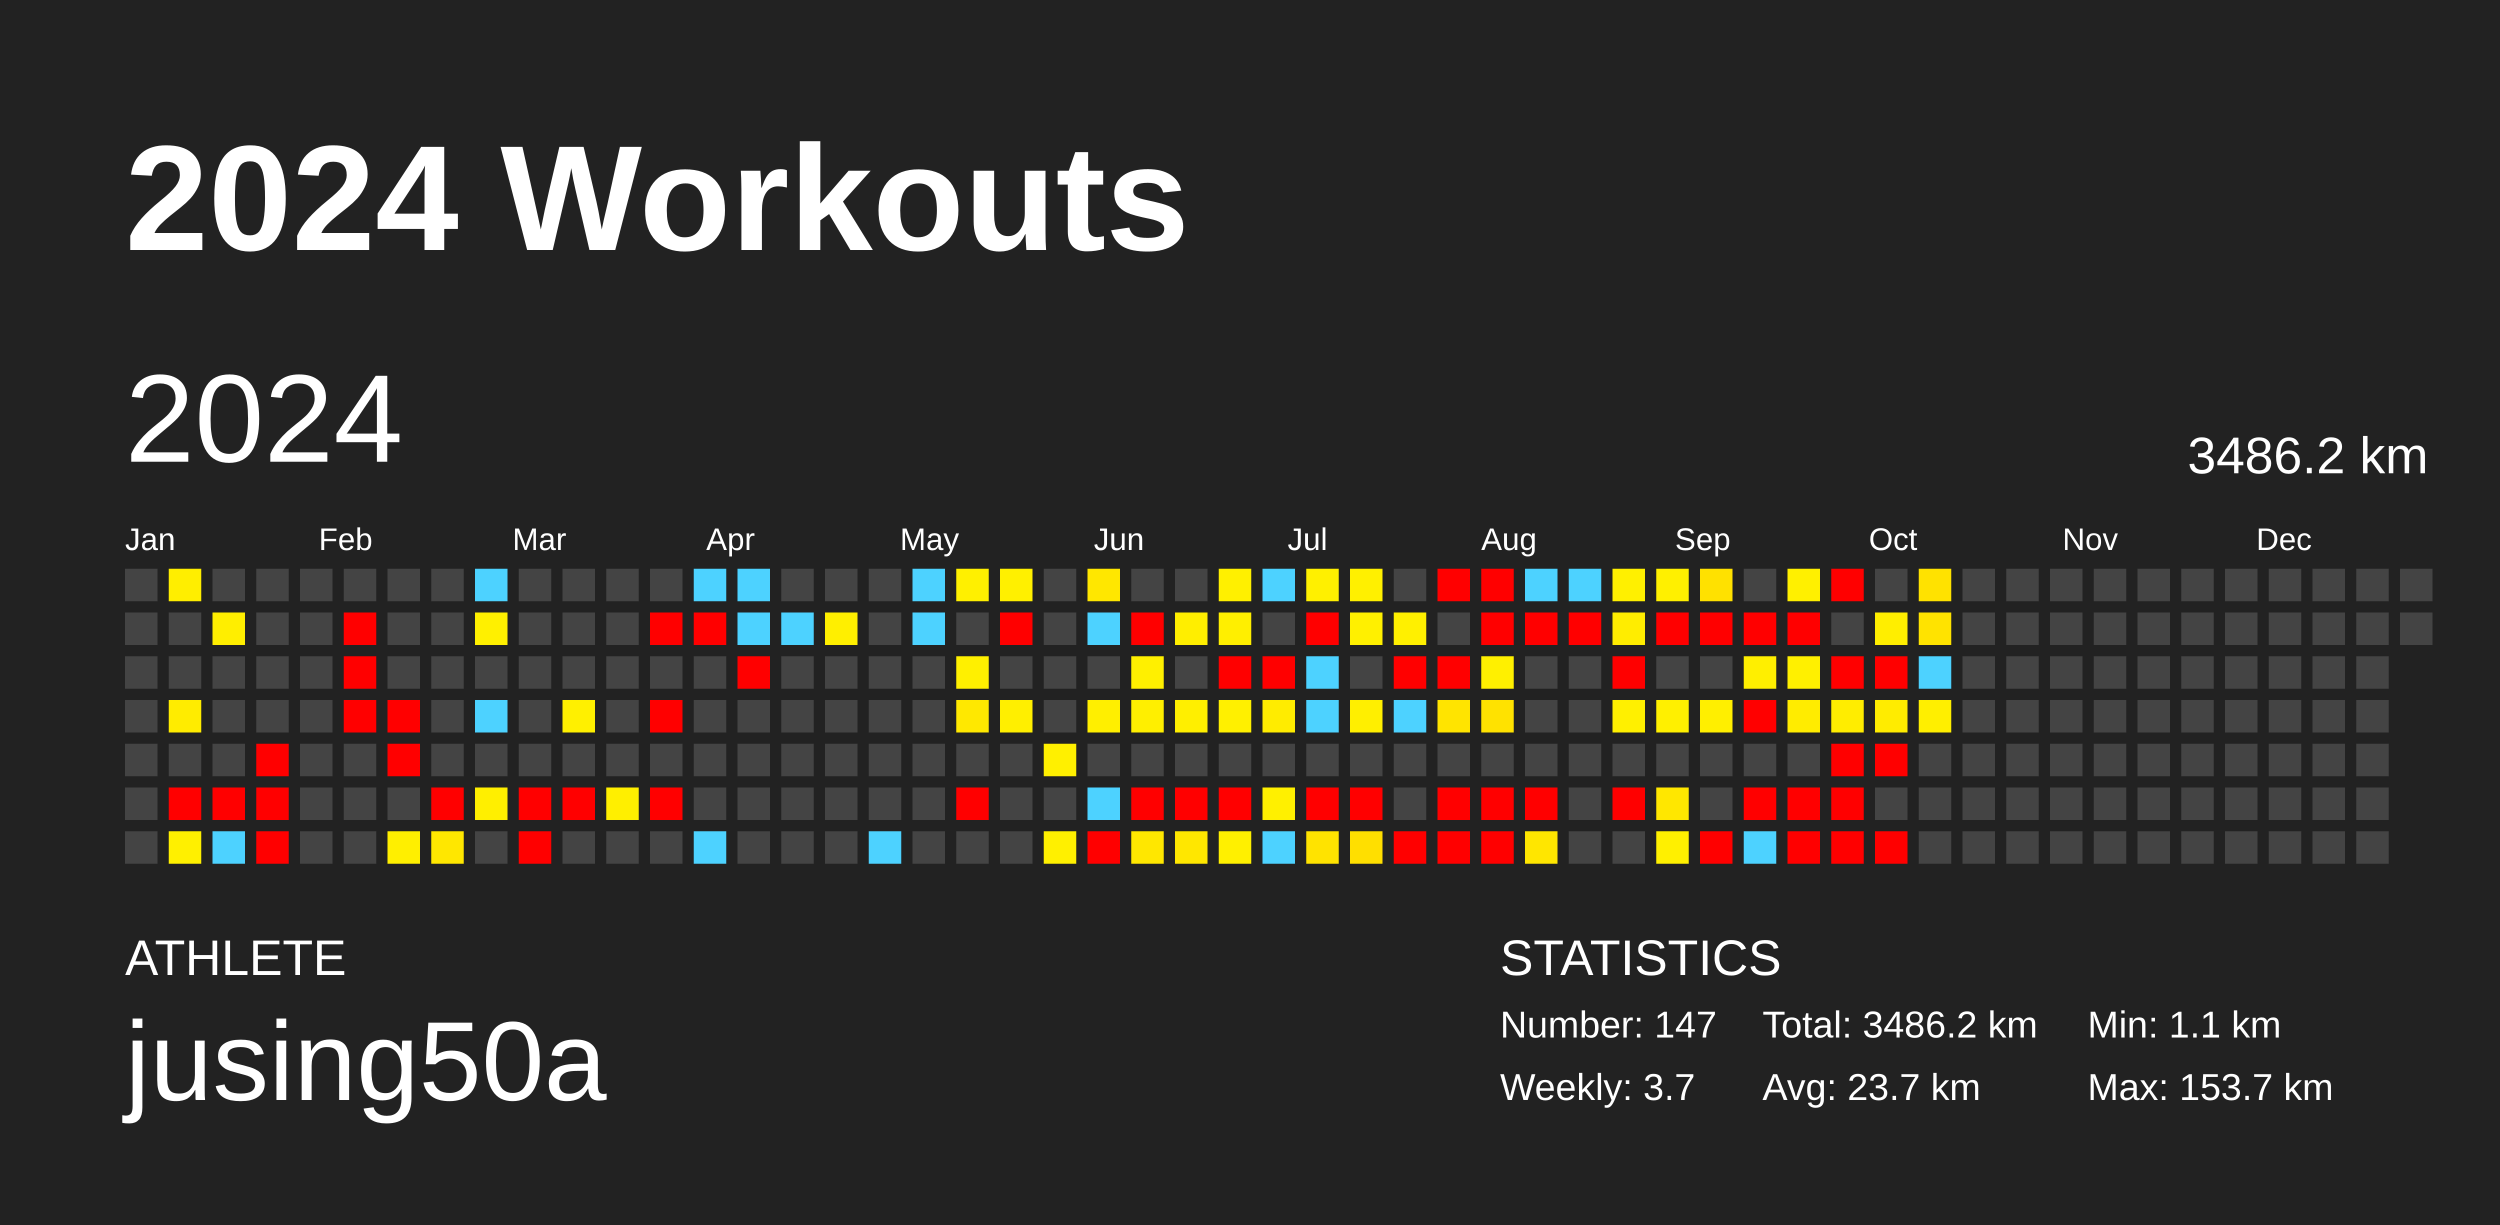
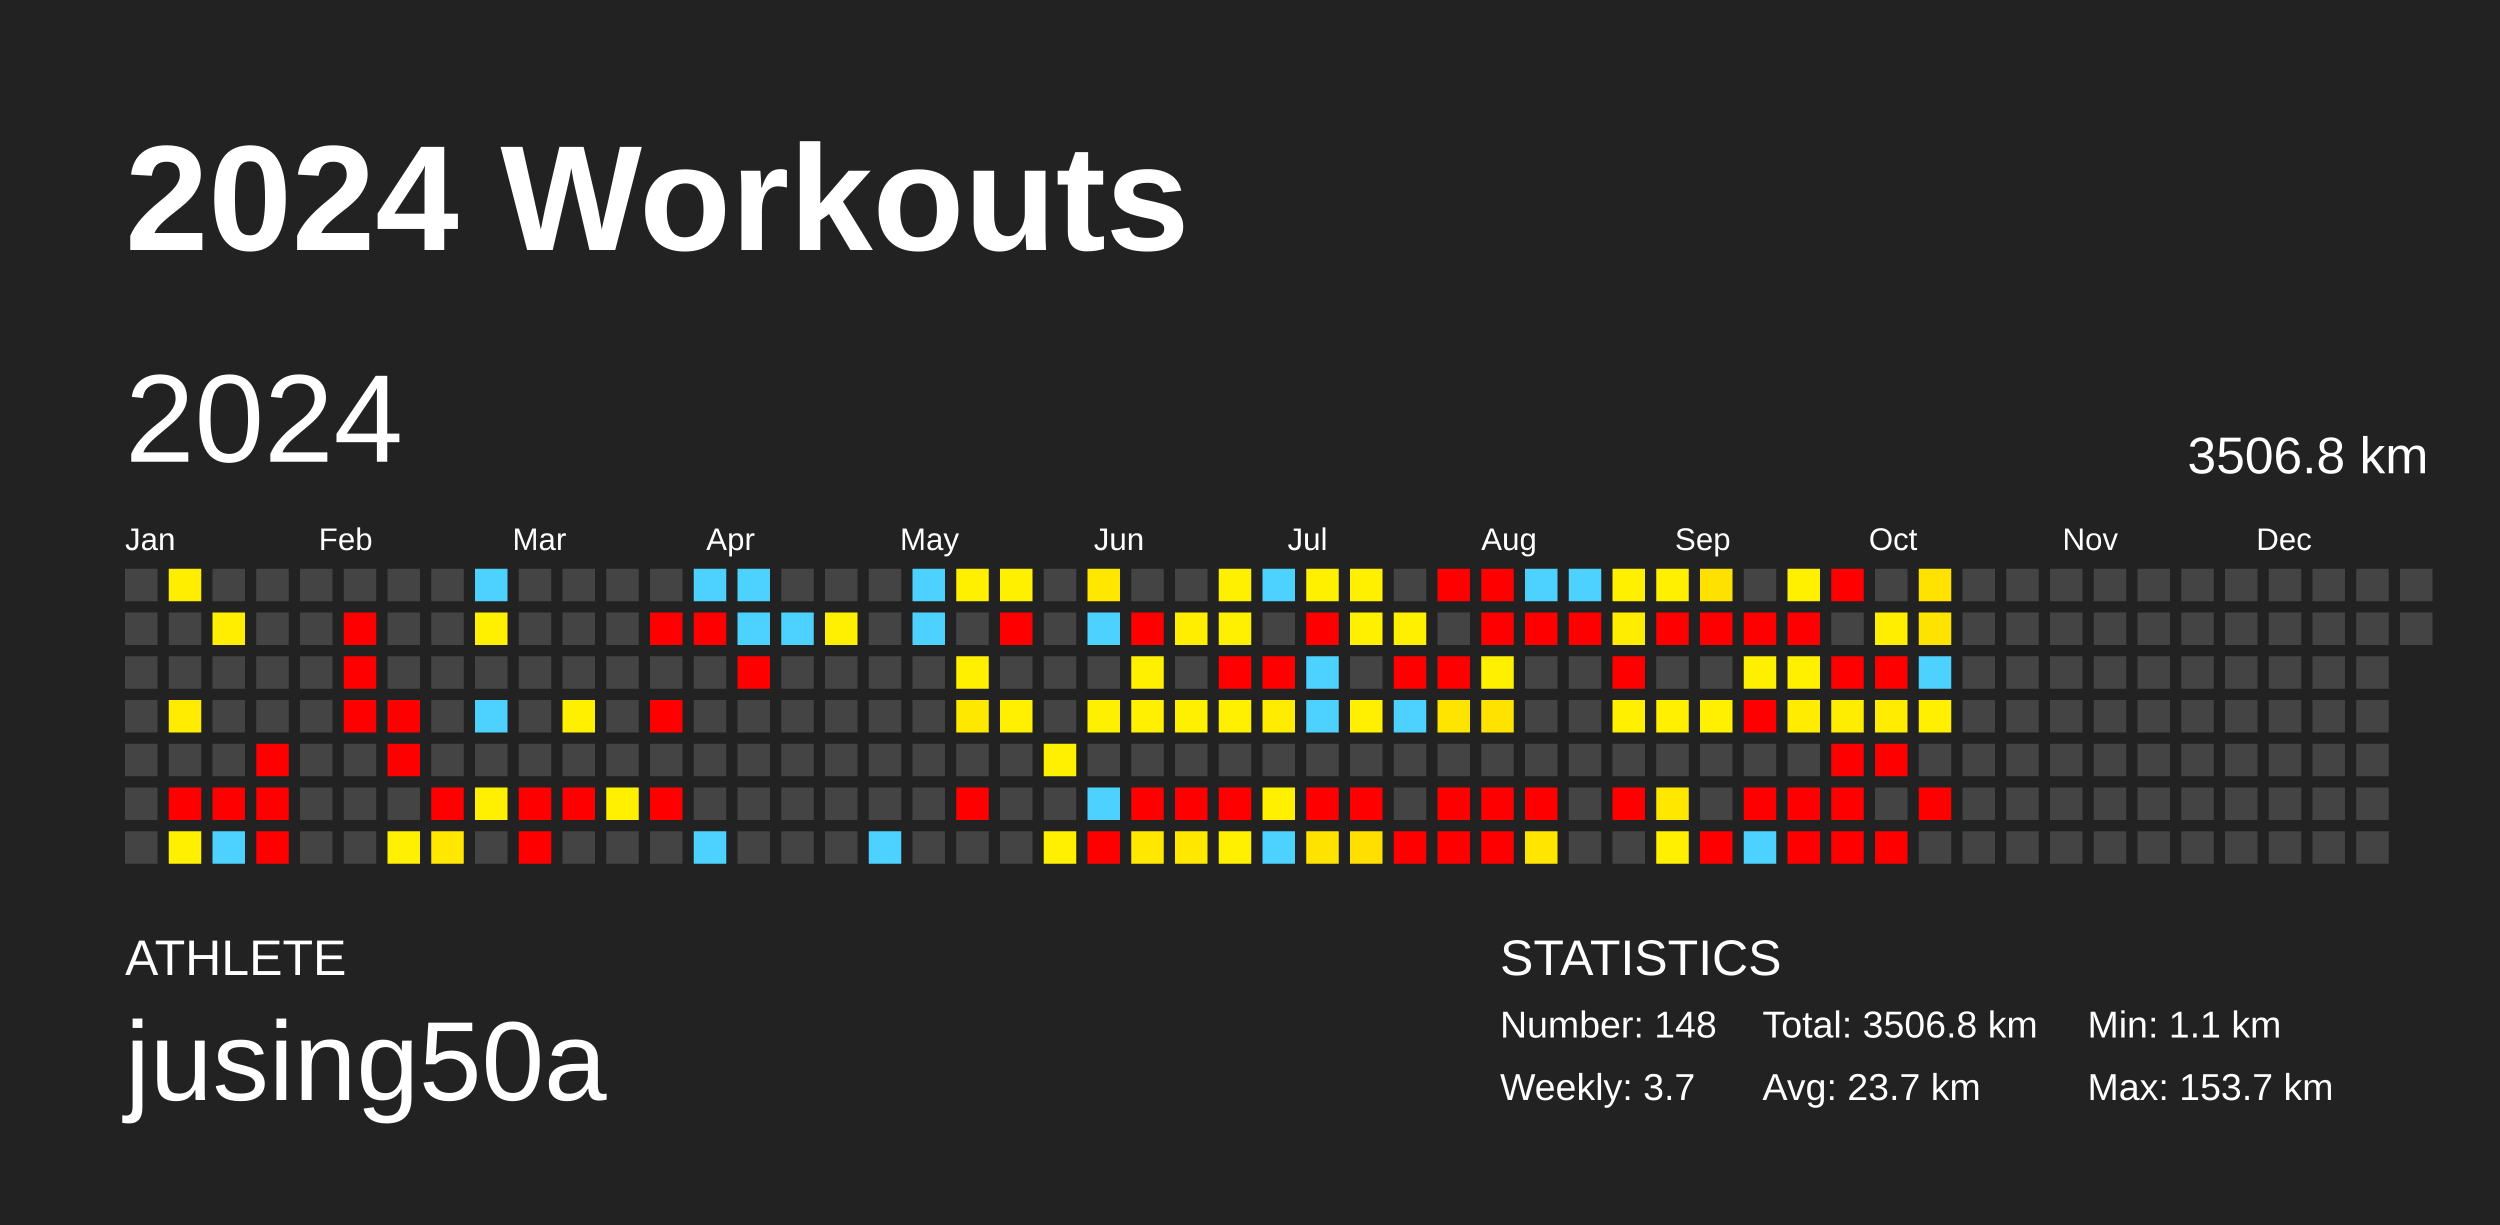
<svg xmlns="http://www.w3.org/2000/svg" baseProfile="full" height="98mm" version="1.1" viewBox="0,0,200,98" width="200mm">
  <defs />
  <rect fill="#222222" height="98" width="200" x="0" y="0" />
  <text fill="#FFFFFF" style="font-size:12px; font-family:Arial; font-weight:bold;" x="10" y="20">2024 Workouts</text>
  <text fill="#FFFFFF" style="font-size:4px; font-family:Arial" x="10" y="78">ATHLETE</text>
  <text fill="#FFFFFF" style="font-size:9px; font-family:Arial" x="10" y="88">jusing50a</text>
  <text fill="#FFFFFF" style="font-size:4px; font-family:Arial" x="120" y="78">STATISTICS</text>
-   <text fill="#FFFFFF" style="font-size:3px; font-family:Arial" x="120" y="83">Number: 147</text>
+   <text fill="#FFFFFF" style="font-size:3px; font-family:Arial" x="120" y="83">Number: 148</text>
  <text fill="#FFFFFF" style="font-size:3px; font-family:Arial" x="120" y="88">Weekly: 3.7</text>
-   <text fill="#FFFFFF" style="font-size:3px; font-family:Arial" x="141" y="83">Total: 3486.2 km</text>
+   <text fill="#FFFFFF" style="font-size:3px; font-family:Arial" x="141" y="83">Total: 3506.8 km</text>
  <text fill="#FFFFFF" style="font-size:3px; font-family:Arial" x="141" y="88">Avg: 23.7 km</text>
  <text fill="#FFFFFF" style="font-size:3px; font-family:Arial" x="167" y="83">Min: 1.1 km</text>
  <text fill="#FFFFFF" style="font-size:3px; font-family:Arial" x="167" y="88">Max: 153.7 km</text>
  <text dominant-baseline="hanging" fill="#FFFFFF" style="font-size:10.0px; font-family:Arial;" x="10" y="30">2024</text>
-   <text dominant-baseline="hanging" fill="#FFFFFF" style="font-size:4.125px; font-family:Arial;" x="175" y="35">3486.2 km</text>
+   <text dominant-baseline="hanging" fill="#FFFFFF" style="font-size:4.125px; font-family:Arial;" x="175" y="35">3506.8 km</text>
  <text fill="#FFFFFF" style="font-size:2.5px; font-family:Arial" x="10.0" y="44">Jan</text>
  <text fill="#FFFFFF" style="font-size:2.5px; font-family:Arial" x="25.5" y="44">Feb</text>
  <text fill="#FFFFFF" style="font-size:2.5px; font-family:Arial" x="41.0" y="44">Mar</text>
  <text fill="#FFFFFF" style="font-size:2.5px; font-family:Arial" x="56.5" y="44">Apr</text>
  <text fill="#FFFFFF" style="font-size:2.5px; font-family:Arial" x="72.0" y="44">May</text>
  <text fill="#FFFFFF" style="font-size:2.5px; font-family:Arial" x="87.5" y="44">Jun</text>
  <text fill="#FFFFFF" style="font-size:2.5px; font-family:Arial" x="103.0" y="44">Jul</text>
  <text fill="#FFFFFF" style="font-size:2.5px; font-family:Arial" x="118.5" y="44">Aug</text>
  <text fill="#FFFFFF" style="font-size:2.5px; font-family:Arial" x="134.0" y="44">Sep</text>
  <text fill="#FFFFFF" style="font-size:2.5px; font-family:Arial" x="149.5" y="44">Oct</text>
  <text fill="#FFFFFF" style="font-size:2.5px; font-family:Arial" x="165.0" y="44">Nov</text>
  <text fill="#FFFFFF" style="font-size:2.5px; font-family:Arial" x="180.5" y="44">Dec</text>
  <rect fill="#444444" height="2.6" width="2.6" x="10.0" y="45.5" />
  <rect fill="#444444" height="2.6" width="2.6" x="10.0" y="49.0" />
  <rect fill="#444444" height="2.6" width="2.6" x="10.0" y="52.5" />
  <rect fill="#444444" height="2.6" width="2.6" x="10.0" y="56.0" />
  <rect fill="#444444" height="2.6" width="2.6" x="10.0" y="59.5" />
  <rect fill="#444444" height="2.6" width="2.6" x="10.0" y="63.0" />
  <rect fill="#444444" height="2.6" width="2.6" x="10.0" y="66.5" />
  <rect fill="#ffee00" height="2.6" width="2.6" x="13.5" y="45.5" />
  <rect fill="#444444" height="2.6" width="2.6" x="13.5" y="49.0" />
  <rect fill="#444444" height="2.6" width="2.6" x="13.5" y="52.5" />
  <rect fill="#ffec00" height="2.6" width="2.6" x="13.5" y="56.0" />
  <rect fill="#444444" height="2.6" width="2.6" x="13.5" y="59.5" />
  <rect fill="red" height="2.6" width="2.6" x="13.5" y="63.0" />
  <rect fill="#fff000" height="2.6" width="2.6" x="13.5" y="66.5" />
  <rect fill="#444444" height="2.6" width="2.6" x="17.0" y="45.5" />
  <rect fill="#ffee00" height="2.6" width="2.6" x="17.0" y="49.0" />
  <rect fill="#444444" height="2.6" width="2.6" x="17.0" y="52.5" />
  <rect fill="#444444" height="2.6" width="2.6" x="17.0" y="56.0" />
  <rect fill="#444444" height="2.6" width="2.6" x="17.0" y="59.5" />
  <rect fill="red" height="2.6" width="2.6" x="17.0" y="63.0" />
  <rect fill="#4dd2ff" height="2.6" width="2.6" x="17.0" y="66.5" />
  <rect fill="#444444" height="2.6" width="2.6" x="20.5" y="45.5" />
  <rect fill="#444444" height="2.6" width="2.6" x="20.5" y="49.0" />
  <rect fill="#444444" height="2.6" width="2.6" x="20.5" y="52.5" />
  <rect fill="#444444" height="2.6" width="2.6" x="20.5" y="56.0" />
  <rect fill="red" height="2.6" width="2.6" x="20.5" y="59.5" />
  <rect fill="red" height="2.6" width="2.6" x="20.5" y="63.0" />
  <rect fill="red" height="2.6" width="2.6" x="20.5" y="66.5" />
  <rect fill="#444444" height="2.6" width="2.6" x="24.0" y="45.5" />
  <rect fill="#444444" height="2.6" width="2.6" x="24.0" y="49.0" />
  <rect fill="#444444" height="2.6" width="2.6" x="24.0" y="52.5" />
  <rect fill="#444444" height="2.6" width="2.6" x="24.0" y="56.0" />
  <rect fill="#444444" height="2.6" width="2.6" x="24.0" y="59.5" />
  <rect fill="#444444" height="2.6" width="2.6" x="24.0" y="63.0" />
  <rect fill="#444444" height="2.6" width="2.6" x="24.0" y="66.5" />
  <rect fill="#444444" height="2.6" width="2.6" x="27.5" y="45.5" />
  <rect fill="red" height="2.6" width="2.6" x="27.5" y="49.0" />
  <rect fill="red" height="2.6" width="2.6" x="27.5" y="52.5" />
  <rect fill="red" height="2.6" width="2.6" x="27.5" y="56.0" />
  <rect fill="#444444" height="2.6" width="2.6" x="27.5" y="59.5" />
  <rect fill="#444444" height="2.6" width="2.6" x="27.5" y="63.0" />
  <rect fill="#444444" height="2.6" width="2.6" x="27.5" y="66.5" />
  <rect fill="#444444" height="2.6" width="2.6" x="31.0" y="45.5" />
  <rect fill="#444444" height="2.6" width="2.6" x="31.0" y="49.0" />
  <rect fill="#444444" height="2.6" width="2.6" x="31.0" y="52.5" />
  <rect fill="red" height="2.6" width="2.6" x="31.0" y="56.0" />
  <rect fill="red" height="2.6" width="2.6" x="31.0" y="59.5" />
  <rect fill="#444444" height="2.6" width="2.6" x="31.0" y="63.0" />
  <rect fill="#ffef00" height="2.6" width="2.6" x="31.0" y="66.5" />
  <rect fill="#444444" height="2.6" width="2.6" x="34.5" y="45.5" />
  <rect fill="#444444" height="2.6" width="2.6" x="34.5" y="49.0" />
  <rect fill="#444444" height="2.6" width="2.6" x="34.5" y="52.5" />
  <rect fill="#444444" height="2.6" width="2.6" x="34.5" y="56.0" />
  <rect fill="#444444" height="2.6" width="2.6" x="34.5" y="59.5" />
  <rect fill="red" height="2.6" width="2.6" x="34.5" y="63.0" />
  <rect fill="#ffe700" height="2.6" width="2.6" x="34.5" y="66.5" />
  <rect fill="#4dd2ff" height="2.6" width="2.6" x="38.0" y="45.5" />
  <rect fill="#fff000" height="2.6" width="2.6" x="38.0" y="49.0" />
  <rect fill="#444444" height="2.6" width="2.6" x="38.0" y="52.5" />
  <rect fill="#4dd2ff" height="2.6" width="2.6" x="38.0" y="56.0" />
  <rect fill="#444444" height="2.6" width="2.6" x="38.0" y="59.5" />
  <rect fill="#ffef00" height="2.6" width="2.6" x="38.0" y="63.0" />
  <rect fill="#444444" height="2.6" width="2.6" x="38.0" y="66.5" />
  <rect fill="#444444" height="2.6" width="2.6" x="41.5" y="45.5" />
  <rect fill="#444444" height="2.6" width="2.6" x="41.5" y="49.0" />
  <rect fill="#444444" height="2.6" width="2.6" x="41.5" y="52.5" />
  <rect fill="#444444" height="2.6" width="2.6" x="41.5" y="56.0" />
  <rect fill="#444444" height="2.6" width="2.6" x="41.5" y="59.5" />
  <rect fill="red" height="2.6" width="2.6" x="41.5" y="63.0" />
  <rect fill="red" height="2.6" width="2.6" x="41.5" y="66.5" />
  <rect fill="#444444" height="2.6" width="2.6" x="45.0" y="45.5" />
  <rect fill="#444444" height="2.6" width="2.6" x="45.0" y="49.0" />
  <rect fill="#444444" height="2.6" width="2.6" x="45.0" y="52.5" />
  <rect fill="#fff000" height="2.6" width="2.6" x="45.0" y="56.0" />
  <rect fill="#444444" height="2.6" width="2.6" x="45.0" y="59.5" />
  <rect fill="red" height="2.6" width="2.6" x="45.0" y="63.0" />
  <rect fill="#444444" height="2.6" width="2.6" x="45.0" y="66.5" />
  <rect fill="#444444" height="2.6" width="2.6" x="48.5" y="45.5" />
  <rect fill="#444444" height="2.6" width="2.6" x="48.5" y="49.0" />
  <rect fill="#444444" height="2.6" width="2.6" x="48.5" y="52.5" />
  <rect fill="#444444" height="2.6" width="2.6" x="48.5" y="56.0" />
  <rect fill="#444444" height="2.6" width="2.6" x="48.5" y="59.5" />
  <rect fill="#ffef00" height="2.6" width="2.6" x="48.5" y="63.0" />
  <rect fill="#444444" height="2.6" width="2.6" x="48.5" y="66.5" />
  <rect fill="#444444" height="2.6" width="2.6" x="52.0" y="45.5" />
  <rect fill="red" height="2.6" width="2.6" x="52.0" y="49.0" />
  <rect fill="#444444" height="2.6" width="2.6" x="52.0" y="52.5" />
  <rect fill="red" height="2.6" width="2.6" x="52.0" y="56.0" />
  <rect fill="#444444" height="2.6" width="2.6" x="52.0" y="59.5" />
  <rect fill="red" height="2.6" width="2.6" x="52.0" y="63.0" />
  <rect fill="#444444" height="2.6" width="2.6" x="52.0" y="66.5" />
  <rect fill="#4dd2ff" height="2.6" width="2.6" x="55.5" y="45.5" />
  <rect fill="red" height="2.6" width="2.6" x="55.5" y="49.0" />
  <rect fill="#444444" height="2.6" width="2.6" x="55.5" y="52.5" />
  <rect fill="#444444" height="2.6" width="2.6" x="55.5" y="56.0" />
  <rect fill="#444444" height="2.6" width="2.6" x="55.5" y="59.5" />
  <rect fill="#444444" height="2.6" width="2.6" x="55.5" y="63.0" />
  <rect fill="#4dd2ff" height="2.6" width="2.6" x="55.5" y="66.5" />
  <rect fill="#4dd2ff" height="2.6" width="2.6" x="59.0" y="45.5" />
  <rect fill="#4dd2ff" height="2.6" width="2.6" x="59.0" y="49.0" />
  <rect fill="red" height="2.6" width="2.6" x="59.0" y="52.5" />
  <rect fill="#444444" height="2.6" width="2.6" x="59.0" y="56.0" />
  <rect fill="#444444" height="2.6" width="2.6" x="59.0" y="59.5" />
  <rect fill="#444444" height="2.6" width="2.6" x="59.0" y="63.0" />
  <rect fill="#444444" height="2.6" width="2.6" x="59.0" y="66.5" />
  <rect fill="#444444" height="2.6" width="2.6" x="62.5" y="45.5" />
  <rect fill="#4dd2ff" height="2.6" width="2.6" x="62.5" y="49.0" />
  <rect fill="#444444" height="2.6" width="2.6" x="62.5" y="52.5" />
  <rect fill="#444444" height="2.6" width="2.6" x="62.5" y="56.0" />
  <rect fill="#444444" height="2.6" width="2.6" x="62.5" y="59.5" />
  <rect fill="#444444" height="2.6" width="2.6" x="62.5" y="63.0" />
  <rect fill="#444444" height="2.6" width="2.6" x="62.5" y="66.5" />
  <rect fill="#444444" height="2.6" width="2.6" x="66.0" y="45.5" />
  <rect fill="#ffef00" height="2.6" width="2.6" x="66.0" y="49.0" />
  <rect fill="#444444" height="2.6" width="2.6" x="66.0" y="52.5" />
  <rect fill="#444444" height="2.6" width="2.6" x="66.0" y="56.0" />
  <rect fill="#444444" height="2.6" width="2.6" x="66.0" y="59.5" />
  <rect fill="#444444" height="2.6" width="2.6" x="66.0" y="63.0" />
  <rect fill="#444444" height="2.6" width="2.6" x="66.0" y="66.5" />
  <rect fill="#444444" height="2.6" width="2.6" x="69.5" y="45.5" />
  <rect fill="#444444" height="2.6" width="2.6" x="69.5" y="49.0" />
  <rect fill="#444444" height="2.6" width="2.6" x="69.5" y="52.5" />
  <rect fill="#444444" height="2.6" width="2.6" x="69.5" y="56.0" />
  <rect fill="#444444" height="2.6" width="2.6" x="69.5" y="59.5" />
  <rect fill="#444444" height="2.6" width="2.6" x="69.5" y="63.0" />
  <rect fill="#4dd2ff" height="2.6" width="2.6" x="69.5" y="66.5" />
  <rect fill="#4dd2ff" height="2.6" width="2.6" x="73.0" y="45.5" />
  <rect fill="#4dd2ff" height="2.6" width="2.6" x="73.0" y="49.0" />
  <rect fill="#444444" height="2.6" width="2.6" x="73.0" y="52.5" />
  <rect fill="#444444" height="2.6" width="2.6" x="73.0" y="56.0" />
  <rect fill="#444444" height="2.6" width="2.6" x="73.0" y="59.5" />
  <rect fill="#444444" height="2.6" width="2.6" x="73.0" y="63.0" />
  <rect fill="#444444" height="2.6" width="2.6" x="73.0" y="66.5" />
  <rect fill="#fff000" height="2.6" width="2.6" x="76.5" y="45.5" />
  <rect fill="#444444" height="2.6" width="2.6" x="76.5" y="49.0" />
  <rect fill="#fff000" height="2.6" width="2.6" x="76.5" y="52.5" />
  <rect fill="#ffe800" height="2.6" width="2.6" x="76.5" y="56.0" />
  <rect fill="#444444" height="2.6" width="2.6" x="76.5" y="59.5" />
  <rect fill="red" height="2.6" width="2.6" x="76.5" y="63.0" />
  <rect fill="#444444" height="2.6" width="2.6" x="76.5" y="66.5" />
  <rect fill="#fff000" height="2.6" width="2.6" x="80.0" y="45.5" />
  <rect fill="red" height="2.6" width="2.6" x="80.0" y="49.0" />
  <rect fill="#444444" height="2.6" width="2.6" x="80.0" y="52.5" />
  <rect fill="#ffef00" height="2.6" width="2.6" x="80.0" y="56.0" />
  <rect fill="#444444" height="2.6" width="2.6" x="80.0" y="59.5" />
  <rect fill="#444444" height="2.6" width="2.6" x="80.0" y="63.0" />
  <rect fill="#444444" height="2.6" width="2.6" x="80.0" y="66.5" />
  <rect fill="#444444" height="2.6" width="2.6" x="83.5" y="45.5" />
  <rect fill="#444444" height="2.6" width="2.6" x="83.5" y="49.0" />
  <rect fill="#444444" height="2.6" width="2.6" x="83.5" y="52.5" />
  <rect fill="#444444" height="2.6" width="2.6" x="83.5" y="56.0" />
  <rect fill="#fff000" height="2.6" width="2.6" x="83.5" y="59.5" />
  <rect fill="#444444" height="2.6" width="2.6" x="83.5" y="63.0" />
  <rect fill="#fff000" height="2.6" width="2.6" x="83.5" y="66.5" />
  <rect fill="#ffe700" height="2.6" width="2.6" x="87.0" y="45.5" />
  <rect fill="#4dd2ff" height="2.6" width="2.6" x="87.0" y="49.0" />
  <rect fill="#444444" height="2.6" width="2.6" x="87.0" y="52.5" />
  <rect fill="#ffef00" height="2.6" width="2.6" x="87.0" y="56.0" />
  <rect fill="#444444" height="2.6" width="2.6" x="87.0" y="59.5" />
  <rect fill="#4dd2ff" height="2.6" width="2.6" x="87.0" y="63.0" />
  <rect fill="red" height="2.6" width="2.6" x="87.0" y="66.5" />
  <rect fill="#444444" height="2.6" width="2.6" x="90.5" y="45.5" />
  <rect fill="red" height="2.6" width="2.6" x="90.5" y="49.0" />
  <rect fill="#fff000" height="2.6" width="2.6" x="90.5" y="52.5" />
  <rect fill="#ffef00" height="2.6" width="2.6" x="90.5" y="56.0" />
  <rect fill="#444444" height="2.6" width="2.6" x="90.5" y="59.5" />
  <rect fill="red" height="2.6" width="2.6" x="90.5" y="63.0" />
  <rect fill="#ffe700" height="2.6" width="2.6" x="90.5" y="66.5" />
  <rect fill="#444444" height="2.6" width="2.6" x="94.0" y="45.5" />
  <rect fill="#ffee00" height="2.6" width="2.6" x="94.0" y="49.0" />
  <rect fill="#444444" height="2.6" width="2.6" x="94.0" y="52.5" />
  <rect fill="#ffef00" height="2.6" width="2.6" x="94.0" y="56.0" />
  <rect fill="#444444" height="2.6" width="2.6" x="94.0" y="59.5" />
  <rect fill="red" height="2.6" width="2.6" x="94.0" y="63.0" />
  <rect fill="#ffe700" height="2.6" width="2.6" x="94.0" y="66.5" />
  <rect fill="#fff000" height="2.6" width="2.6" x="97.5" y="45.5" />
  <rect fill="#ffef00" height="2.6" width="2.6" x="97.5" y="49.0" />
  <rect fill="red" height="2.6" width="2.6" x="97.5" y="52.5" />
  <rect fill="#fff000" height="2.6" width="2.6" x="97.5" y="56.0" />
  <rect fill="#444444" height="2.6" width="2.6" x="97.5" y="59.5" />
  <rect fill="red" height="2.6" width="2.6" x="97.5" y="63.0" />
  <rect fill="#fff000" height="2.6" width="2.6" x="97.5" y="66.5" />
  <rect fill="#4dd2ff" height="2.6" width="2.6" x="101.0" y="45.5" />
  <rect fill="#444444" height="2.6" width="2.6" x="101.0" y="49.0" />
  <rect fill="red" height="2.6" width="2.6" x="101.0" y="52.5" />
  <rect fill="#ffec00" height="2.6" width="2.6" x="101.0" y="56.0" />
  <rect fill="#444444" height="2.6" width="2.6" x="101.0" y="59.5" />
  <rect fill="#fff000" height="2.6" width="2.6" x="101.0" y="63.0" />
  <rect fill="#4dd2ff" height="2.6" width="2.6" x="101.0" y="66.5" />
  <rect fill="#fff000" height="2.6" width="2.6" x="104.5" y="45.5" />
  <rect fill="red" height="2.6" width="2.6" x="104.5" y="49.0" />
  <rect fill="#4dd2ff" height="2.6" width="2.6" x="104.5" y="52.5" />
  <rect fill="#4dd2ff" height="2.6" width="2.6" x="104.5" y="56.0" />
  <rect fill="#444444" height="2.6" width="2.6" x="104.5" y="59.5" />
  <rect fill="red" height="2.6" width="2.6" x="104.5" y="63.0" />
  <rect fill="#ffe300" height="2.6" width="2.6" x="104.5" y="66.5" />
  <rect fill="#fff000" height="2.6" width="2.6" x="108.0" y="45.5" />
  <rect fill="#fff000" height="2.6" width="2.6" x="108.0" y="49.0" />
  <rect fill="#444444" height="2.6" width="2.6" x="108.0" y="52.5" />
  <rect fill="#ffef00" height="2.6" width="2.6" x="108.0" y="56.0" />
  <rect fill="#444444" height="2.6" width="2.6" x="108.0" y="59.5" />
  <rect fill="red" height="2.6" width="2.6" x="108.0" y="63.0" />
  <rect fill="#ffdf00" height="2.6" width="2.6" x="108.0" y="66.5" />
  <rect fill="#444444" height="2.6" width="2.6" x="111.5" y="45.5" />
  <rect fill="#fff000" height="2.6" width="2.6" x="111.5" y="49.0" />
  <rect fill="red" height="2.6" width="2.6" x="111.5" y="52.5" />
  <rect fill="#4dd2ff" height="2.6" width="2.6" x="111.5" y="56.0" />
  <rect fill="#444444" height="2.6" width="2.6" x="111.5" y="59.5" />
  <rect fill="#444444" height="2.6" width="2.6" x="111.5" y="63.0" />
  <rect fill="red" height="2.6" width="2.6" x="111.5" y="66.5" />
  <rect fill="red" height="2.6" width="2.6" x="115.0" y="45.5" />
  <rect fill="#444444" height="2.6" width="2.6" x="115.0" y="49.0" />
  <rect fill="red" height="2.6" width="2.6" x="115.0" y="52.5" />
  <rect fill="#ffe400" height="2.6" width="2.6" x="115.0" y="56.0" />
  <rect fill="#444444" height="2.6" width="2.6" x="115.0" y="59.5" />
  <rect fill="red" height="2.6" width="2.6" x="115.0" y="63.0" />
  <rect fill="red" height="2.6" width="2.6" x="115.0" y="66.5" />
  <rect fill="red" height="2.6" width="2.6" x="118.5" y="45.5" />
  <rect fill="red" height="2.6" width="2.6" x="118.5" y="49.0" />
  <rect fill="#fff000" height="2.6" width="2.6" x="118.5" y="52.5" />
  <rect fill="#ffe200" height="2.6" width="2.6" x="118.5" y="56.0" />
  <rect fill="#444444" height="2.6" width="2.6" x="118.5" y="59.5" />
  <rect fill="red" height="2.6" width="2.6" x="118.5" y="63.0" />
  <rect fill="red" height="2.6" width="2.6" x="118.5" y="66.5" />
  <rect fill="#4dd2ff" height="2.6" width="2.6" x="122.0" y="45.5" />
  <rect fill="red" height="2.6" width="2.6" x="122.0" y="49.0" />
  <rect fill="#444444" height="2.6" width="2.6" x="122.0" y="52.5" />
  <rect fill="#444444" height="2.6" width="2.6" x="122.0" y="56.0" />
  <rect fill="#444444" height="2.6" width="2.6" x="122.0" y="59.5" />
  <rect fill="red" height="2.6" width="2.6" x="122.0" y="63.0" />
  <rect fill="#ffe600" height="2.6" width="2.6" x="122.0" y="66.5" />
  <rect fill="#4dd2ff" height="2.6" width="2.6" x="125.5" y="45.5" />
  <rect fill="red" height="2.6" width="2.6" x="125.5" y="49.0" />
  <rect fill="#444444" height="2.6" width="2.6" x="125.5" y="52.5" />
  <rect fill="#444444" height="2.6" width="2.6" x="125.5" y="56.0" />
  <rect fill="#444444" height="2.6" width="2.6" x="125.5" y="59.5" />
  <rect fill="#444444" height="2.6" width="2.6" x="125.5" y="63.0" />
  <rect fill="#444444" height="2.6" width="2.6" x="125.5" y="66.5" />
  <rect fill="#fff000" height="2.6" width="2.6" x="129.0" y="45.5" />
  <rect fill="#ffed00" height="2.6" width="2.6" x="129.0" y="49.0" />
  <rect fill="red" height="2.6" width="2.6" x="129.0" y="52.5" />
  <rect fill="#fff000" height="2.6" width="2.6" x="129.0" y="56.0" />
  <rect fill="#444444" height="2.6" width="2.6" x="129.0" y="59.5" />
  <rect fill="red" height="2.6" width="2.6" x="129.0" y="63.0" />
  <rect fill="#444444" height="2.6" width="2.6" x="129.0" y="66.5" />
  <rect fill="#fff000" height="2.6" width="2.6" x="132.5" y="45.5" />
  <rect fill="red" height="2.6" width="2.6" x="132.5" y="49.0" />
  <rect fill="#444444" height="2.6" width="2.6" x="132.5" y="52.5" />
  <rect fill="#fff000" height="2.6" width="2.6" x="132.5" y="56.0" />
  <rect fill="#444444" height="2.6" width="2.6" x="132.5" y="59.5" />
  <rect fill="#ffe700" height="2.6" width="2.6" x="132.5" y="63.0" />
  <rect fill="#fff000" height="2.6" width="2.6" x="132.5" y="66.5" />
  <rect fill="#ffe100" height="2.6" width="2.6" x="136.0" y="45.5" />
  <rect fill="red" height="2.6" width="2.6" x="136.0" y="49.0" />
  <rect fill="#444444" height="2.6" width="2.6" x="136.0" y="52.5" />
  <rect fill="#ffef00" height="2.6" width="2.6" x="136.0" y="56.0" />
  <rect fill="#444444" height="2.6" width="2.6" x="136.0" y="59.5" />
  <rect fill="#444444" height="2.6" width="2.6" x="136.0" y="63.0" />
  <rect fill="red" height="2.6" width="2.6" x="136.0" y="66.5" />
  <rect fill="#444444" height="2.6" width="2.6" x="139.5" y="45.5" />
  <rect fill="red" height="2.6" width="2.6" x="139.5" y="49.0" />
  <rect fill="#ffef00" height="2.6" width="2.6" x="139.5" y="52.5" />
  <rect fill="red" height="2.6" width="2.6" x="139.5" y="56.0" />
  <rect fill="#444444" height="2.6" width="2.6" x="139.5" y="59.5" />
  <rect fill="red" height="2.6" width="2.6" x="139.5" y="63.0" />
  <rect fill="#4dd2ff" height="2.6" width="2.6" x="139.5" y="66.5" />
  <rect fill="#fff000" height="2.6" width="2.6" x="143.0" y="45.5" />
  <rect fill="red" height="2.6" width="2.6" x="143.0" y="49.0" />
  <rect fill="#fff000" height="2.6" width="2.6" x="143.0" y="52.5" />
  <rect fill="#ffec00" height="2.6" width="2.6" x="143.0" y="56.0" />
  <rect fill="#444444" height="2.6" width="2.6" x="143.0" y="59.5" />
  <rect fill="red" height="2.6" width="2.6" x="143.0" y="63.0" />
  <rect fill="red" height="2.6" width="2.6" x="143.0" y="66.5" />
  <rect fill="red" height="2.6" width="2.6" x="146.5" y="45.5" />
  <rect fill="#444444" height="2.6" width="2.6" x="146.5" y="49.0" />
  <rect fill="red" height="2.6" width="2.6" x="146.5" y="52.5" />
  <rect fill="#ffed00" height="2.6" width="2.6" x="146.5" y="56.0" />
  <rect fill="red" height="2.6" width="2.6" x="146.5" y="59.5" />
  <rect fill="red" height="2.6" width="2.6" x="146.5" y="63.0" />
  <rect fill="red" height="2.6" width="2.6" x="146.5" y="66.5" />
  <rect fill="#444444" height="2.6" width="2.6" x="150.0" y="45.5" />
  <rect fill="#ffee00" height="2.6" width="2.6" x="150.0" y="49.0" />
  <rect fill="red" height="2.6" width="2.6" x="150.0" y="52.5" />
  <rect fill="#ffec00" height="2.6" width="2.6" x="150.0" y="56.0" />
  <rect fill="red" height="2.6" width="2.6" x="150.0" y="59.5" />
  <rect fill="#444444" height="2.6" width="2.6" x="150.0" y="63.0" />
  <rect fill="red" height="2.6" width="2.6" x="150.0" y="66.5" />
  <rect fill="#ffe200" height="2.6" width="2.6" x="153.5" y="45.5" />
  <rect fill="#ffe300" height="2.6" width="2.6" x="153.5" y="49.0" />
  <rect fill="#4dd2ff" height="2.6" width="2.6" x="153.5" y="52.5" />
  <rect fill="#ffef00" height="2.6" width="2.6" x="153.5" y="56.0" />
  <rect fill="#444444" height="2.6" width="2.6" x="153.5" y="59.5" />
-   <rect fill="#444444" height="2.6" width="2.6" x="153.5" y="63.0" />
+   <rect fill="red" height="2.6" width="2.6" x="153.5" y="63.0" />
  <rect fill="#444444" height="2.6" width="2.6" x="153.5" y="66.5" />
  <rect fill="#444444" height="2.6" width="2.6" x="157.0" y="45.5" />
  <rect fill="#444444" height="2.6" width="2.6" x="157.0" y="49.0" />
  <rect fill="#444444" height="2.6" width="2.6" x="157.0" y="52.5" />
  <rect fill="#444444" height="2.6" width="2.6" x="157.0" y="56.0" />
  <rect fill="#444444" height="2.6" width="2.6" x="157.0" y="59.5" />
  <rect fill="#444444" height="2.6" width="2.6" x="157.0" y="63.0" />
  <rect fill="#444444" height="2.6" width="2.6" x="157.0" y="66.5" />
  <rect fill="#444444" height="2.6" width="2.6" x="160.5" y="45.5" />
  <rect fill="#444444" height="2.6" width="2.6" x="160.5" y="49.0" />
  <rect fill="#444444" height="2.6" width="2.6" x="160.5" y="52.5" />
  <rect fill="#444444" height="2.6" width="2.6" x="160.5" y="56.0" />
  <rect fill="#444444" height="2.6" width="2.6" x="160.5" y="59.5" />
  <rect fill="#444444" height="2.6" width="2.6" x="160.5" y="63.0" />
  <rect fill="#444444" height="2.6" width="2.6" x="160.5" y="66.5" />
  <rect fill="#444444" height="2.6" width="2.6" x="164.0" y="45.5" />
  <rect fill="#444444" height="2.6" width="2.6" x="164.0" y="49.0" />
  <rect fill="#444444" height="2.6" width="2.6" x="164.0" y="52.5" />
  <rect fill="#444444" height="2.6" width="2.6" x="164.0" y="56.0" />
  <rect fill="#444444" height="2.6" width="2.6" x="164.0" y="59.5" />
  <rect fill="#444444" height="2.6" width="2.6" x="164.0" y="63.0" />
  <rect fill="#444444" height="2.6" width="2.6" x="164.0" y="66.5" />
  <rect fill="#444444" height="2.6" width="2.6" x="167.5" y="45.5" />
  <rect fill="#444444" height="2.6" width="2.6" x="167.5" y="49.0" />
  <rect fill="#444444" height="2.6" width="2.6" x="167.5" y="52.5" />
  <rect fill="#444444" height="2.6" width="2.6" x="167.5" y="56.0" />
  <rect fill="#444444" height="2.6" width="2.6" x="167.5" y="59.5" />
  <rect fill="#444444" height="2.6" width="2.6" x="167.5" y="63.0" />
  <rect fill="#444444" height="2.6" width="2.6" x="167.5" y="66.5" />
  <rect fill="#444444" height="2.6" width="2.6" x="171.0" y="45.5" />
  <rect fill="#444444" height="2.6" width="2.6" x="171.0" y="49.0" />
  <rect fill="#444444" height="2.6" width="2.6" x="171.0" y="52.5" />
  <rect fill="#444444" height="2.6" width="2.6" x="171.0" y="56.0" />
  <rect fill="#444444" height="2.6" width="2.6" x="171.0" y="59.5" />
  <rect fill="#444444" height="2.6" width="2.6" x="171.0" y="63.0" />
  <rect fill="#444444" height="2.6" width="2.6" x="171.0" y="66.5" />
  <rect fill="#444444" height="2.6" width="2.6" x="174.5" y="45.5" />
  <rect fill="#444444" height="2.6" width="2.6" x="174.5" y="49.0" />
  <rect fill="#444444" height="2.6" width="2.6" x="174.5" y="52.5" />
  <rect fill="#444444" height="2.6" width="2.6" x="174.5" y="56.0" />
  <rect fill="#444444" height="2.6" width="2.6" x="174.5" y="59.5" />
  <rect fill="#444444" height="2.6" width="2.6" x="174.5" y="63.0" />
  <rect fill="#444444" height="2.6" width="2.6" x="174.5" y="66.5" />
  <rect fill="#444444" height="2.6" width="2.6" x="178.0" y="45.5" />
  <rect fill="#444444" height="2.6" width="2.6" x="178.0" y="49.0" />
  <rect fill="#444444" height="2.6" width="2.6" x="178.0" y="52.5" />
  <rect fill="#444444" height="2.6" width="2.6" x="178.0" y="56.0" />
  <rect fill="#444444" height="2.6" width="2.6" x="178.0" y="59.5" />
  <rect fill="#444444" height="2.6" width="2.6" x="178.0" y="63.0" />
  <rect fill="#444444" height="2.6" width="2.6" x="178.0" y="66.5" />
  <rect fill="#444444" height="2.6" width="2.6" x="181.5" y="45.5" />
  <rect fill="#444444" height="2.6" width="2.6" x="181.5" y="49.0" />
  <rect fill="#444444" height="2.6" width="2.6" x="181.5" y="52.5" />
  <rect fill="#444444" height="2.6" width="2.6" x="181.5" y="56.0" />
  <rect fill="#444444" height="2.6" width="2.6" x="181.5" y="59.5" />
  <rect fill="#444444" height="2.6" width="2.6" x="181.5" y="63.0" />
  <rect fill="#444444" height="2.6" width="2.6" x="181.5" y="66.5" />
  <rect fill="#444444" height="2.6" width="2.6" x="185.0" y="45.5" />
  <rect fill="#444444" height="2.6" width="2.6" x="185.0" y="49.0" />
  <rect fill="#444444" height="2.6" width="2.6" x="185.0" y="52.5" />
  <rect fill="#444444" height="2.6" width="2.6" x="185.0" y="56.0" />
  <rect fill="#444444" height="2.6" width="2.6" x="185.0" y="59.5" />
  <rect fill="#444444" height="2.6" width="2.6" x="185.0" y="63.0" />
  <rect fill="#444444" height="2.6" width="2.6" x="185.0" y="66.5" />
  <rect fill="#444444" height="2.6" width="2.6" x="188.5" y="45.5" />
  <rect fill="#444444" height="2.6" width="2.6" x="188.5" y="49.0" />
  <rect fill="#444444" height="2.6" width="2.6" x="188.5" y="52.5" />
  <rect fill="#444444" height="2.6" width="2.6" x="188.5" y="56.0" />
  <rect fill="#444444" height="2.6" width="2.6" x="188.5" y="59.5" />
  <rect fill="#444444" height="2.6" width="2.6" x="188.5" y="63.0" />
  <rect fill="#444444" height="2.6" width="2.6" x="188.5" y="66.5" />
  <rect fill="#444444" height="2.6" width="2.6" x="192.0" y="45.5" />
  <rect fill="#444444" height="2.6" width="2.6" x="192.0" y="49.0" />
</svg>
